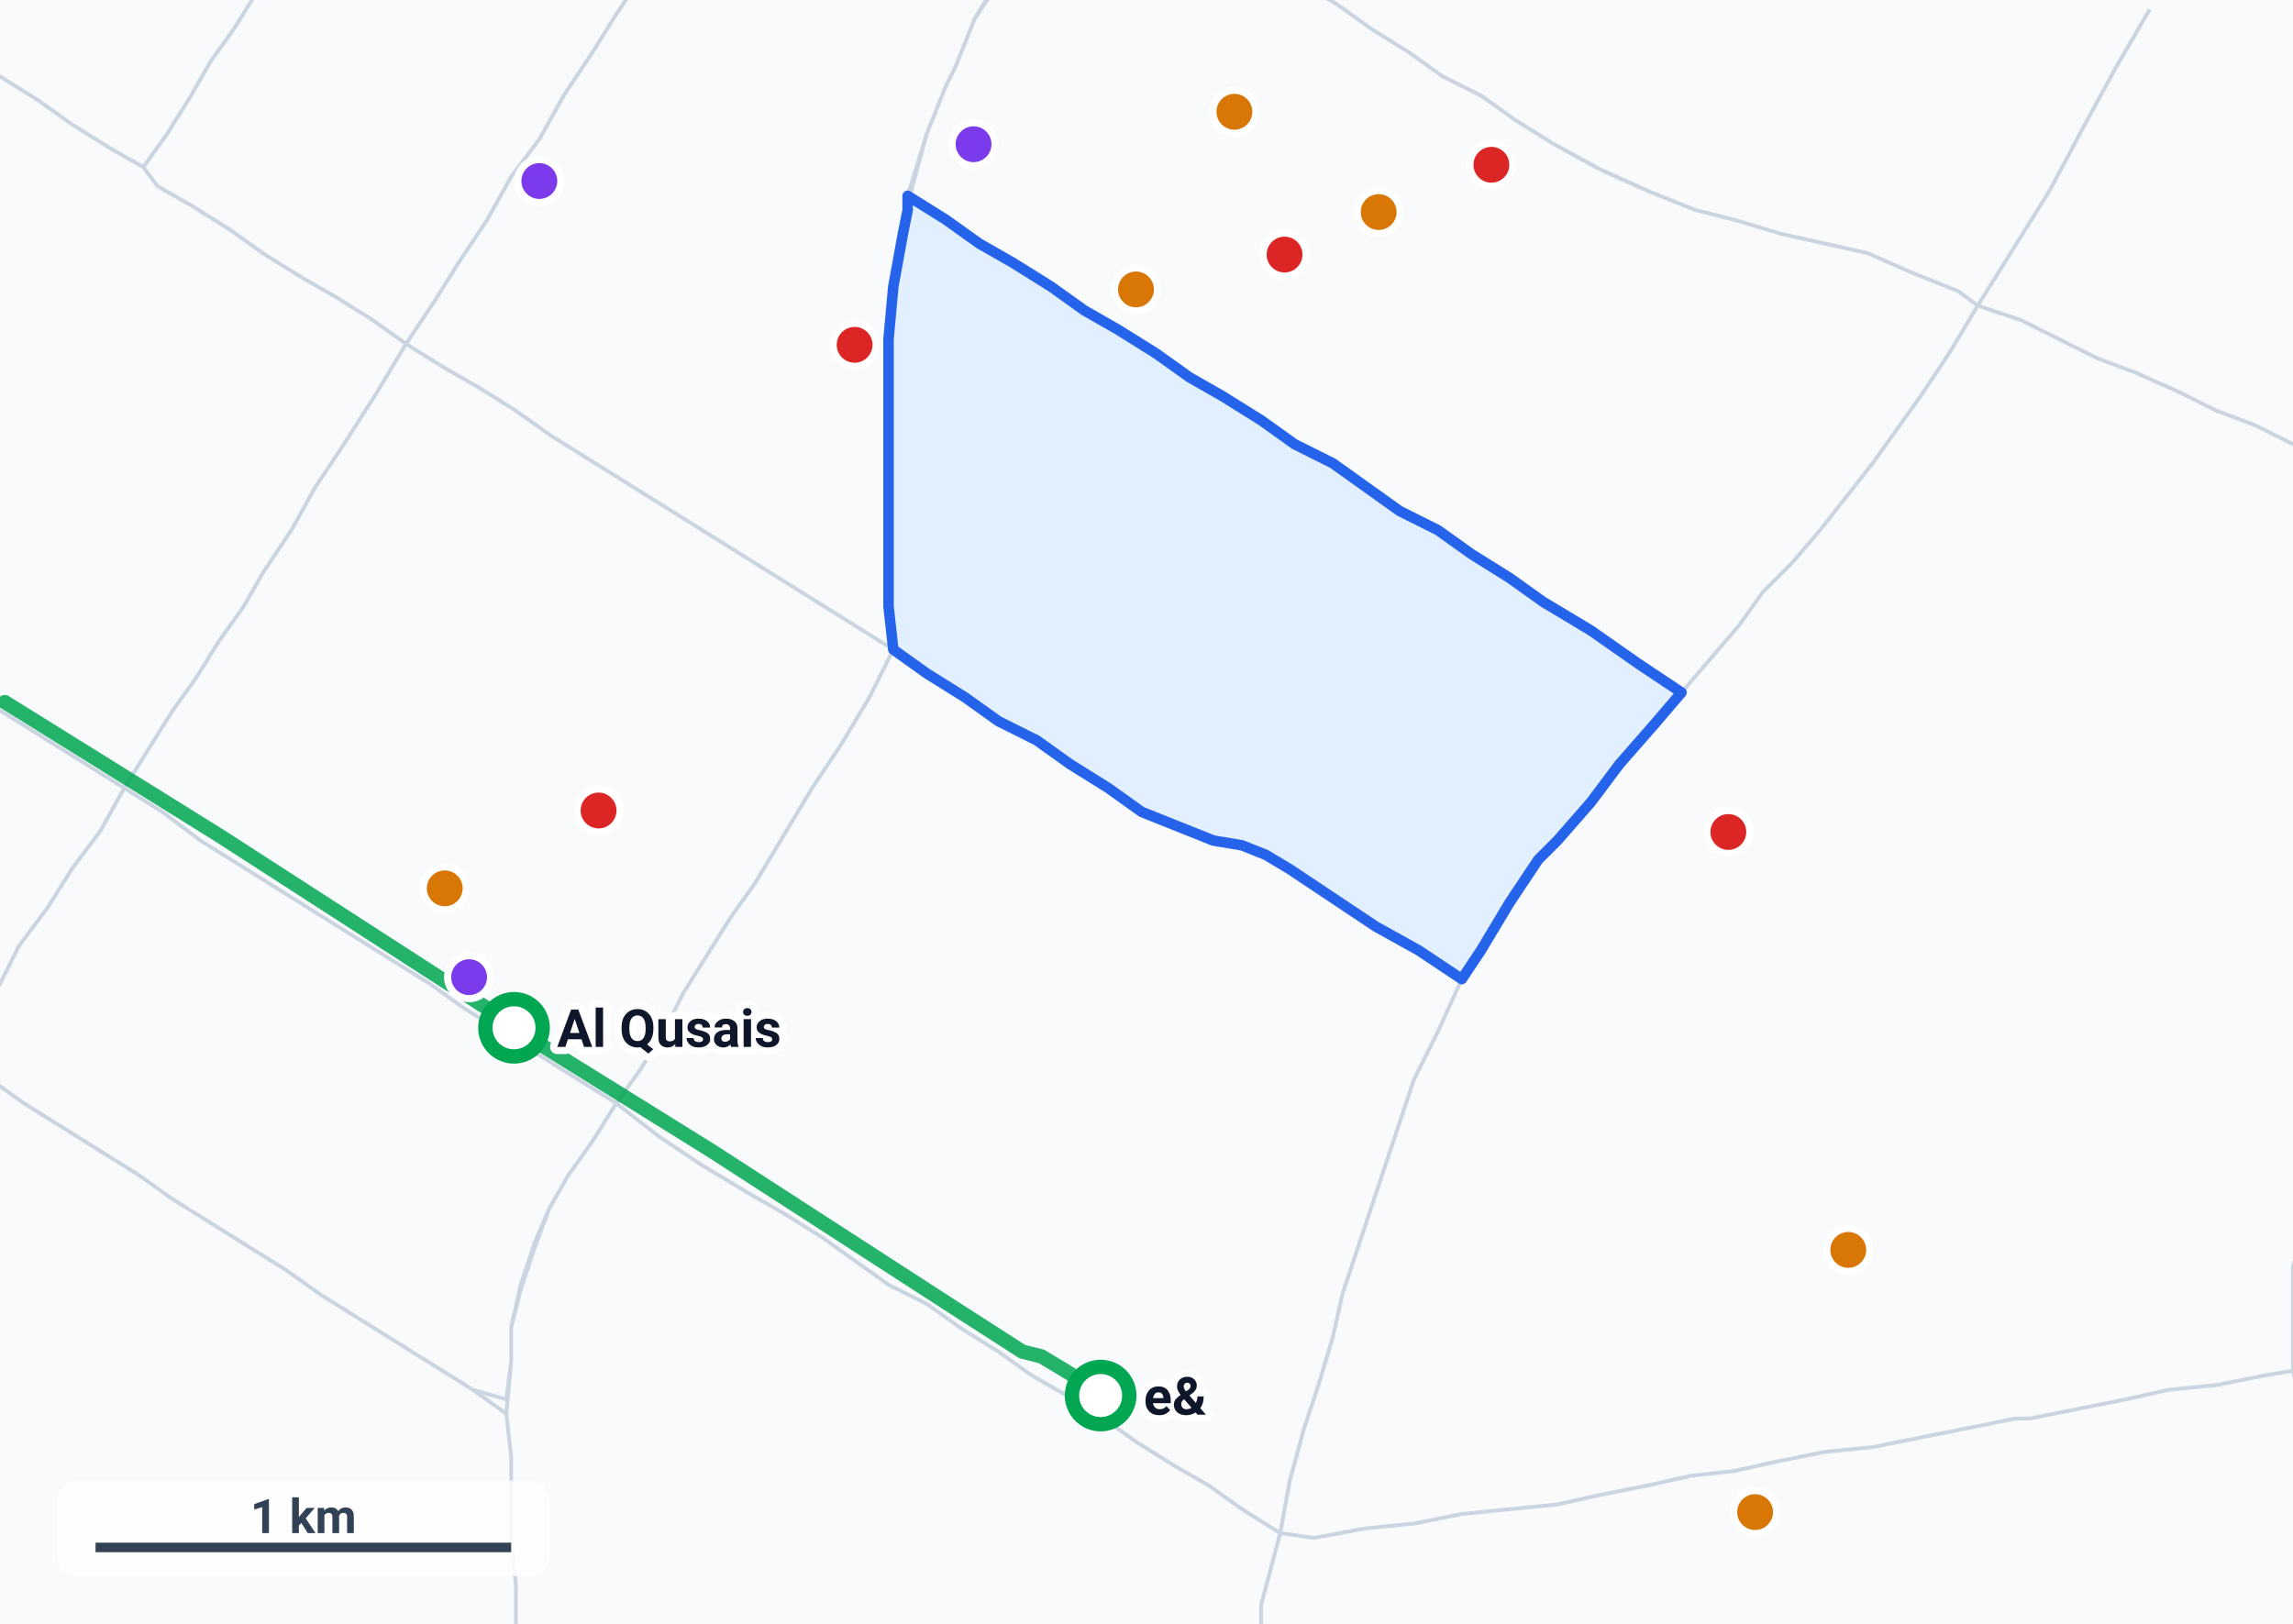
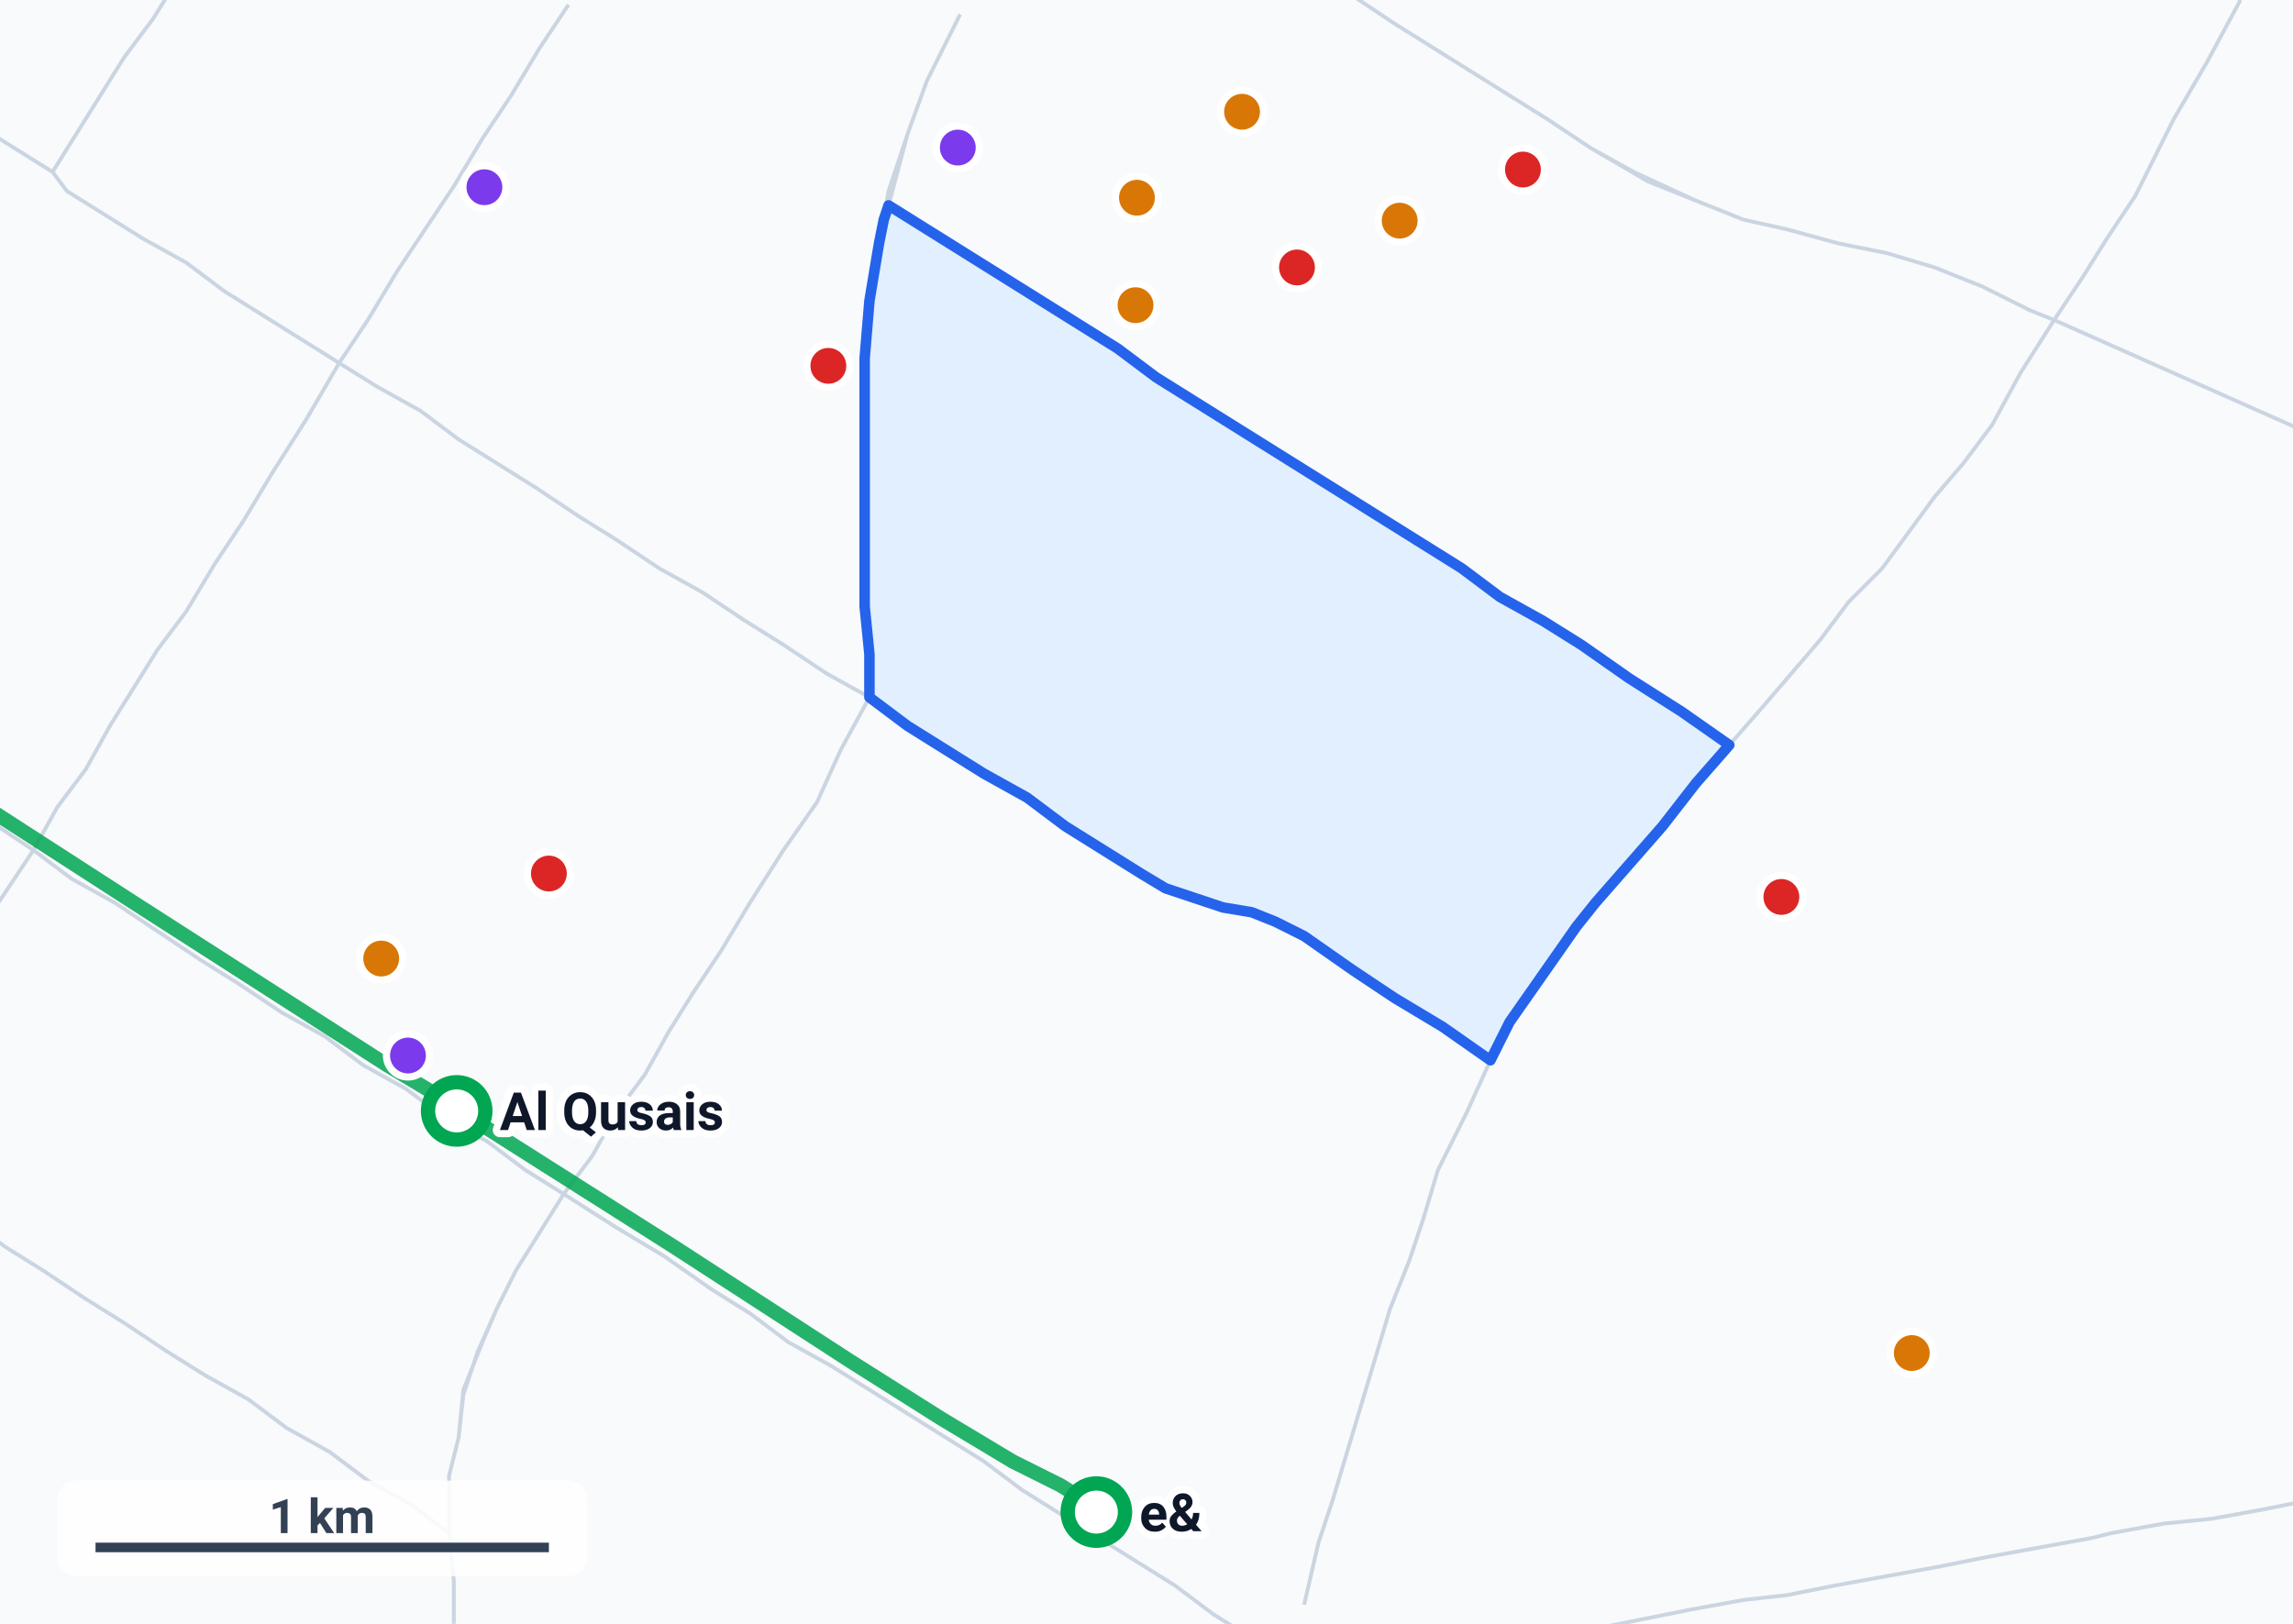
<svg xmlns="http://www.w3.org/2000/svg" viewBox="0 0 480 340" width="480" height="340">
  <style>.l{font:600 11px system-ui,-apple-system,"Segoe UI",Roboto,sans-serif;fill:#0f172a;paint-order:stroke;stroke:#fff;stroke-width:3px;stroke-linejoin:round}.s{font:600 10px system-ui,-apple-system,"Segoe UI",Roboto,sans-serif;fill:#334155}</style>
  <rect width="480" height="340" fill="#f8fafc" />
-   <path d="M-2,226 5,231 13,236 21,241 29,246 36,251 44,256 52,261 60,266 67,271 75,276 83,281 91,286 99,291 106,296 107,305 107,314 107,323 108,332 108,341M54,-2 49,6 44,13 40,20 35,28 30,35 23,31 15,26 8,21 0,16 -7,12M264,346 264,336 268,321 275,322 286,320 296,319 306,317 316,316 326,315 335,313 345,311 354,309 363,308 372,306 382,304 392,303 402,301 412,299 422,297 425,297 435,295 445,293 454,291 464,290 474,288 480,287 482,296 484,306 485,316 487,326 489,335M210,-6 204,4 200,14 198,18 194,28 191,39 190,44 189,49 187,60 186,71 186,81 186,91 186,100 186,109 186,118 186,127 187,136 179,131 171,126 163,121 155,116 147,111 139,106 131,101 123,96 115,91 108,86 100,81 93,77 85,72 91,63 96,55 102,46 107,37 113,29 118,20 124,11 129,3 135,-6M489,335 487,326 485,316 484,306 482,296 480,287 487,285M489,236 488,239 486,242 485,246 484,250 483,253 482,257 481,261 481,264 480,268 480,272 480,275 480,279 480,287 474,288 464,290 454,291 445,293 435,295 425,297 422,297 412,299 402,301 392,303 382,304 372,306 363,308 354,309 345,311 335,313 326,315 316,316 306,317 296,319 286,320 275,322 268,321 270,310 273,299 276,290 279,280 281,271 284,262 287,253 290,244 293,235 296,226 301,216 306,205 310,199 316,189 322,180 326,176 333,168 339,160 346,152 352,145 358,138 364,131 369,124 375,118 381,111 392,97 397,90 402,83 408,74 414,64 423,67 431,71 439,75 447,78 456,82 464,86 472,89 480,93 488,97M135,-6 129,3 124,11 118,20 113,29 107,37 102,46 96,55 91,63 85,72 78,67 70,62 63,58 55,53 48,48 40,43 33,39 30,35 35,28 40,20 44,13 49,6 54,-2M224,160 232,165 239,170 244,172 249,174 254,176 260,177 265,179 270,182 279,188 288,194 297,199 306,205 301,216 296,226 293,235 290,244 287,253 284,262 281,271 279,280 276,290 273,299 270,310 268,321 260,316 253,311 246,307 238,302 231,297 223,292 216,288 209,283 201,278 194,273 186,269 179,264 172,259 164,254 157,250 147,244 138,238 129,231 134,224 139,216 143,208 148,200 153,192 158,185 164,175 170,165 176,156 182,146 187,136 194,141 202,146 209,151 217,155 224,160M450,2 443,14 437,25 429,40 424,48 419,56 414,64 410,61 400,57 391,53 382,51 373,49 363,46 355,44 345,40 336,36 325,30 317,25 310,20 302,16 295,11 287,6 280,1 272,-4M129,231 124,239 119,246 115,253 112,260 109,269 107,278 107,285 106,293 99,291 91,286 83,281 75,276 67,271 60,266 52,261 44,256 36,251 29,246 21,241 13,236 5,231 -2,226M-5,213 -0,206 4,198 10,190 15,182 21,174 26,165 34,170 42,176 50,181 58,186 66,191 74,196 82,201 90,206 97,211 105,216 113,221 121,226 129,231M-7,12 0,16 8,21 15,26 23,31 30,35 33,39 40,43 48,48 55,53 63,58 70,62 78,67 85,72 79,82 72,93 66,102 61,111 55,120 51,127 46,134 41,142 36,149 31,157 26,165 18,160 10,155 2,150 -6,145M488,97 480,93 472,89 464,86 456,82 447,78 439,75 431,71 423,67 414,64 419,56 424,48 429,40 437,25 443,14 450,2M179,264 186,269 194,273 201,278 209,283 216,288 223,292 231,297 238,302 246,307 253,311 260,316 268,321 264,336 264,346M108,341 108,332 107,323 107,314 107,305 106,296 107,285 107,278 109,270 112,261 115,253 119,246 124,239 129,231 138,238 147,244 157,250 164,254 172,259 179,264M-6,145 2,150 10,155 18,160 26,165 21,174 15,182 10,190 4,198 -0,206 -5,213M334,35 345,40 355,44 363,46 373,49 382,51 391,53 400,57 410,61 414,64 408,74 402,83 397,90 392,97 381,111 375,118 369,124 364,131 358,138 352,145 343,139 333,132 323,126 316,121 308,116 301,111 293,107 286,102 279,97 271,93 264,88 256,83 249,79 242,74 234,69 227,65 220,60 212,55 205,51 198,46 190,41 194,28 198,18 200,14 204,4 210,-5M272,-4 280,1 287,6 295,11 302,16 310,20 317,25 325,30 334,35M115,91 123,96 131,101 139,106 147,111 155,116 163,121 171,126 179,131 187,136 182,146 176,156 170,165 164,175 158,185 153,192 148,200 143,208 139,216 134,224 129,231 121,226 113,221 105,216 97,211 90,206 82,201 74,196 66,191 58,186 50,181 42,176 34,170 26,165 31,157 36,149 41,142 46,134 51,127 55,120 61,111 66,102 72,93 79,82 85,72 93,77 100,81 108,86 115,91M487,285 480,287 480,279 480,275 480,272 480,268 480,265 481,262 482,258 483,254 483,251 484,248 486,244 487,241 489,237" fill="none" stroke="#cbd5e1" stroke-width="0.8" />
-   <path d="M301,111 308,116 316,121 323,126 333,132 343,139 352,145 346,152 339,160 333,168 326,176 322,180 316,189 310,199 306,205 297,199 288,194 279,188 270,182 265,179 260,177 254,176 249,174 244,172 239,170 232,165 224,160 217,155 209,151 202,146 194,141 187,136 186,127 186,118 186,109 186,100 186,91 186,81 186,71 187,60 189,49 190,44 190,41 198,46 205,51 212,55 220,60 227,65 234,69 242,74 249,79 256,83 264,88 271,93 279,97 286,102 293,107 301,111Z" fill="#dbeafe" fill-opacity="0.75" stroke="#2563eb" stroke-width="2.2" stroke-linejoin="round" />
-   <path d="M214,283 218,284 223,287 231,292 233,294M214,283 200,274 183,263 149,241 112,218 108,215 94,206 46,175 1,147" fill="none" stroke="#00a651" stroke-width="3" stroke-linecap="round" stroke-opacity="0.85" />
-   <circle cx="237.8" cy="60.6" r="4.5" fill="#d97706" stroke="#fff" stroke-width="1.5" />
-   <circle cx="288.6" cy="44.4" r="4.5" fill="#d97706" stroke="#fff" stroke-width="1.5" />
-   <circle cx="258.4" cy="23.4" r="4.5" fill="#d97706" stroke="#fff" stroke-width="1.5" />
-   <circle cx="386.9" cy="261.7" r="4.5" fill="#d97706" stroke="#fff" stroke-width="1.5" />
-   <circle cx="93.1" cy="186.0" r="4.5" fill="#d97706" stroke="#fff" stroke-width="1.5" />
-   <circle cx="367.4" cy="316.6" r="4.5" fill="#d97706" stroke="#fff" stroke-width="1.5" />
-   <circle cx="178.9" cy="72.2" r="4.5" fill="#dc2626" stroke="#fff" stroke-width="1.5" />
-   <circle cx="125.3" cy="169.7" r="4.5" fill="#dc2626" stroke="#fff" stroke-width="1.5" />
-   <circle cx="361.8" cy="174.2" r="4.5" fill="#dc2626" stroke="#fff" stroke-width="1.5" />
-   <circle cx="268.9" cy="53.3" r="4.5" fill="#dc2626" stroke="#fff" stroke-width="1.5" />
-   <circle cx="312.2" cy="34.5" r="4.5" fill="#dc2626" stroke="#fff" stroke-width="1.5" />
-   <circle cx="203.8" cy="30.2" r="4.5" fill="#7c3aed" stroke="#fff" stroke-width="1.5" />
-   <circle cx="112.9" cy="37.9" r="4.5" fill="#7c3aed" stroke="#fff" stroke-width="1.5" />
-   <circle cx="98.2" cy="204.6" r="4.5" fill="#7c3aed" stroke="#fff" stroke-width="1.5" />
-   <circle cx="107.6" cy="215.2" r="6" fill="#fff" stroke="#00a651" stroke-width="3" />
-   <circle cx="230.4" cy="292.2" r="6" fill="#fff" stroke="#00a651" stroke-width="3" />
-   <text x="116.6" y="219.2" text-anchor="start" class="l">Al Qusais</text>
-   <text x="239.4" y="296.2" text-anchor="start" class="l">e&amp;</text>
+   <path d="M-7,255 1,261 9,266 18,272 26,277 35,283 43,288 52,293 60,299 69,304 77,310 86,315 94,321 95,331 95,340M37,-4 32,4 26,12 21,20 16,28 11,36 3,31 -5,26M301,346 312,344 323,343 334,341 344,339 354,337 365,335 374,334 384,332 395,330 406,328 416,326 427,324 438,322 442,321 453,319 463,318 474,316 484,314M201,3 196,13 194,17 190,28 186,40 185,46 184,51 182,63 181,75 181,87 181,97 181,107 181,117 181,127 182,137 182,146 173,141 164,135 156,130 147,124 138,119 129,113 121,108 112,102 104,97 96,92 88,86 79,81 71,76 77,67 83,57 89,48 95,39 101,29 107,20 113,10 119,1M484,314 474,316 463,318 453,319 442,321 438,322 427,324 416,326 406,328 395,330 384,332 374,334 365,335 354,337 344,339 334,341 323,343 312,344 301,346M273,336 276,323 279,314 282,304 285,294 288,284 291,274 295,264 298,255 301,245 307,233 312,222 316,214 323,204 330,194 334,189 341,181 348,173 355,164 362,156 369,148 375,141 381,134 387,126 394,119 405,104 411,97 417,89 423,78 430,67 439,71 448,75 457,79 466,83 475,87 484,91M119,1 113,10 107,20 101,29 95,39 89,48 83,57 77,67 71,76 63,71 55,66 47,61 39,55 30,50 22,45 14,40 11,36 16,28 21,20 26,12 32,4 37,-4M223,173 231,178 239,183 244,186 250,188 255,189 262,191 267,193 273,196 283,203 292,209 302,215 312,222 307,233 301,245 298,255 295,264 291,274 288,284 285,294 282,304 279,314 276,323 273,336M262,343 254,338 246,332 238,327 230,322 222,317 214,312 206,306 198,301 190,296 182,291 174,286 165,281 157,275 149,270 139,263 129,257 118,250 124,242 129,233 135,225 140,216 145,208 151,199 157,189 164,178 171,168 176,157 182,146 190,152 198,157 206,162 215,167 223,173M469,0 462,13 455,25 447,41 441,50 436,58 430,67 425,65 415,60 405,56 395,53 385,51 374,48 365,46 355,42 345,38 333,31 324,25 316,20 308,15 300,10 292,5 283,-1 275,-6M118,250 113,258 108,266 104,274 101,281 97,291 96,301 94,309 94,318 94,321 86,315 77,310 69,304 60,299 52,293 43,288 35,283 26,277 18,272 9,266 1,261 -7,255M-5,196 1,187 7,178 15,184 24,189 33,195 42,201 50,206 59,212 68,217 76,223 85,228 93,234 102,239 110,245 118,250M-5,26 3,31 11,36 14,40 22,45 30,50 39,55 47,61 55,66 63,71 71,76 64,88 57,99 51,109 45,118 39,128 33,136 28,144 23,152 18,161 12,169 7,178 -2,172M484,91 475,87 466,83 457,79 448,75 439,71 430,67 436,58 441,50 447,41 455,25 462,13 469,0M174,286 182,291 190,296 198,301 206,306 214,312 222,317 230,322 238,327 246,332 254,338 262,343M95,340 95,331 94,321 94,318 94,309 96,301 97,292 100,283 104,274 108,266 113,258 118,250 129,257 139,263 149,270 157,275 165,281 174,286M-2,172 7,178 1,187 -5,196M342,36 355,42 365,46 374,48 385,51 395,53 405,56 415,60 425,65 430,67 423,78 417,89 411,97 405,104 394,119 387,126 381,134 375,141 369,148 362,156 352,149 341,142 331,135 323,130 314,125 306,119 298,114 290,109 282,104 274,99 266,94 258,89 250,84 242,79 234,73 226,68 218,63 210,58 202,53 194,48 186,43 190,28 194,17 196,13 201,3M275,-6 283,-1 292,5 300,10 308,15 316,20 324,25 333,31 342,36M104,97 112,102 121,108 129,113 138,119 147,124 156,130 164,135 173,141 182,146 176,157 171,168 164,178 157,189 151,199 145,208 140,216 135,225 129,233 124,242 118,250 110,245 102,239 93,234 85,228 76,223 68,217 59,212 50,206 42,201 33,195 24,189 15,184 7,178 12,169 18,161 23,152 28,144 33,136 39,128 45,118 51,109 57,99 64,88 71,76 79,81 88,86 96,92 104,97" fill="none" stroke="#cbd5e1" stroke-width="0.8" />
+   <path d="M306,119 314,125 323,130 331,135 341,142 352,149 362,156 355,164 348,173 341,181 334,189 330,194 323,204 316,214 312,222 302,215 292,209 283,203 273,196 267,193 262,191 256,190 250,188 244,186 239,183 231,178 223,173 215,167 206,162 198,157 190,152 182,146 182,137 181,127 181,117 181,107 181,97 181,87 181,75 182,63 184,51 185,46 186,43 194,48 202,53 210,58 218,63 226,68 234,73 242,79 250,84 258,89 266,94 274,99 282,104 290,109 298,114 306,119Z" fill="#dbeafe" fill-opacity="0.75" stroke="#2563eb" stroke-width="2.2" stroke-linejoin="round" />
+   <path d="M212,306 216,308 222,311 230,316 233,318M212,306 197,297 178,285 141,261 100,235 96,232 81,223 28,189 -20,158" fill="none" stroke="#00a651" stroke-width="3" stroke-linecap="round" stroke-opacity="0.85" />
+   <circle cx="237.7" cy="63.9" r="4.5" fill="#d97706" stroke="#fff" stroke-width="1.5" />
+   <circle cx="238.0" cy="41.4" r="4.5" fill="#d97706" stroke="#fff" stroke-width="1.5" />
+   <circle cx="293.0" cy="46.2" r="4.5" fill="#d97706" stroke="#fff" stroke-width="1.5" />
+   <circle cx="260.0" cy="23.4" r="4.5" fill="#d97706" stroke="#fff" stroke-width="1.5" />
+   <circle cx="400.2" cy="283.3" r="4.5" fill="#d97706" stroke="#fff" stroke-width="1.5" />
+   <circle cx="79.8" cy="200.7" r="4.5" fill="#d97706" stroke="#fff" stroke-width="1.5" />
+   <circle cx="173.4" cy="76.6" r="4.5" fill="#dc2626" stroke="#fff" stroke-width="1.5" />
+   <circle cx="114.9" cy="182.9" r="4.5" fill="#dc2626" stroke="#fff" stroke-width="1.5" />
+   <circle cx="372.9" cy="187.8" r="4.5" fill="#dc2626" stroke="#fff" stroke-width="1.5" />
+   <circle cx="271.5" cy="56.0" r="4.5" fill="#dc2626" stroke="#fff" stroke-width="1.5" />
+   <circle cx="318.8" cy="35.5" r="4.5" fill="#dc2626" stroke="#fff" stroke-width="1.5" />
+   <circle cx="200.5" cy="30.9" r="4.5" fill="#7c3aed" stroke="#fff" stroke-width="1.5" />
+   <circle cx="101.4" cy="39.2" r="4.5" fill="#7c3aed" stroke="#fff" stroke-width="1.5" />
+   <circle cx="85.4" cy="221.0" r="4.5" fill="#7c3aed" stroke="#fff" stroke-width="1.5" />
+   <circle cx="95.6" cy="232.6" r="6" fill="#fff" stroke="#00a651" stroke-width="3" />
+   <circle cx="229.5" cy="316.6" r="6" fill="#fff" stroke="#00a651" stroke-width="3" />
+   <text x="104.6" y="236.6" text-anchor="start" class="l">Al Qusais</text>
+   <text x="238.5" y="320.6" text-anchor="start" class="l">e&amp;</text>
  <g>
-     <rect x="12" y="310" width="103.0" height="20" rx="4" fill="#fff" fill-opacity="0.85" />
-     <path d="M20,324h87.0" stroke="#334155" stroke-width="2" />
-     <text x="63.5" y="321" text-anchor="middle" class="s">1 km</text>
+     <rect x="12" y="310" width="110.9" height="20" rx="4" fill="#fff" fill-opacity="0.85" />
+     <path d="M20,324h94.9" stroke="#334155" stroke-width="2" />
+     <text x="67.4" y="321" text-anchor="middle" class="s">1 km</text>
  </g>
</svg>
